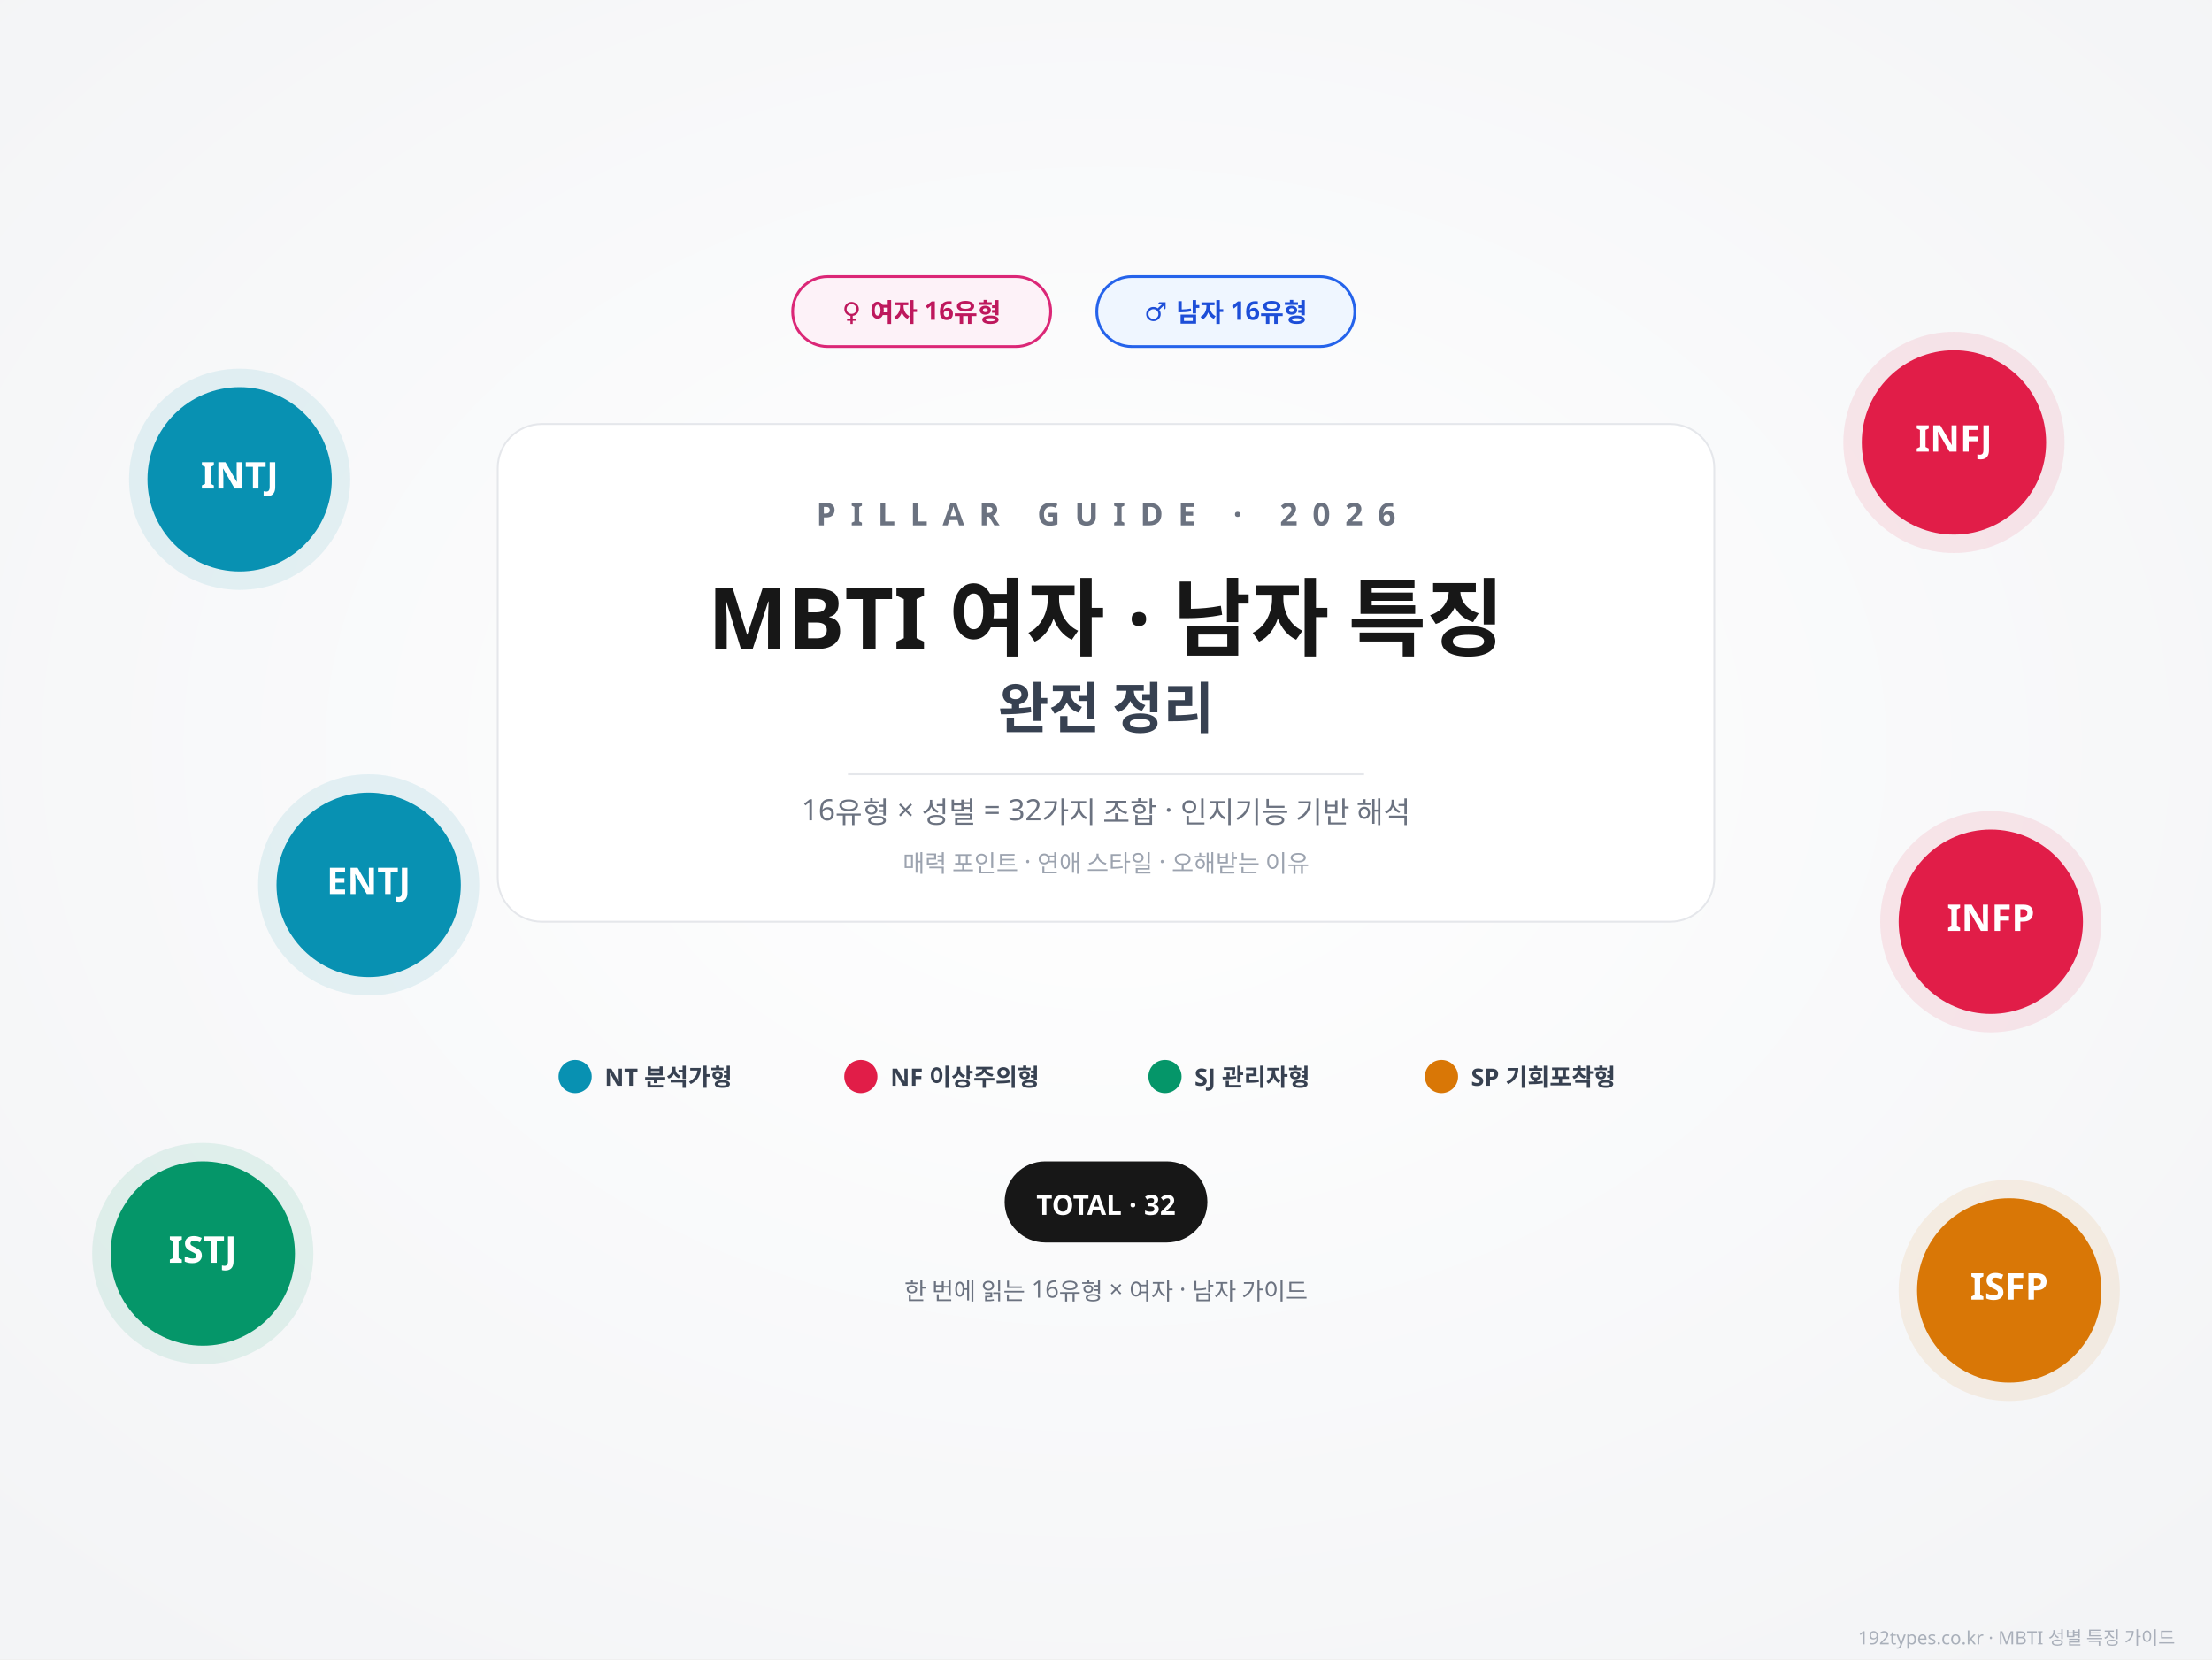
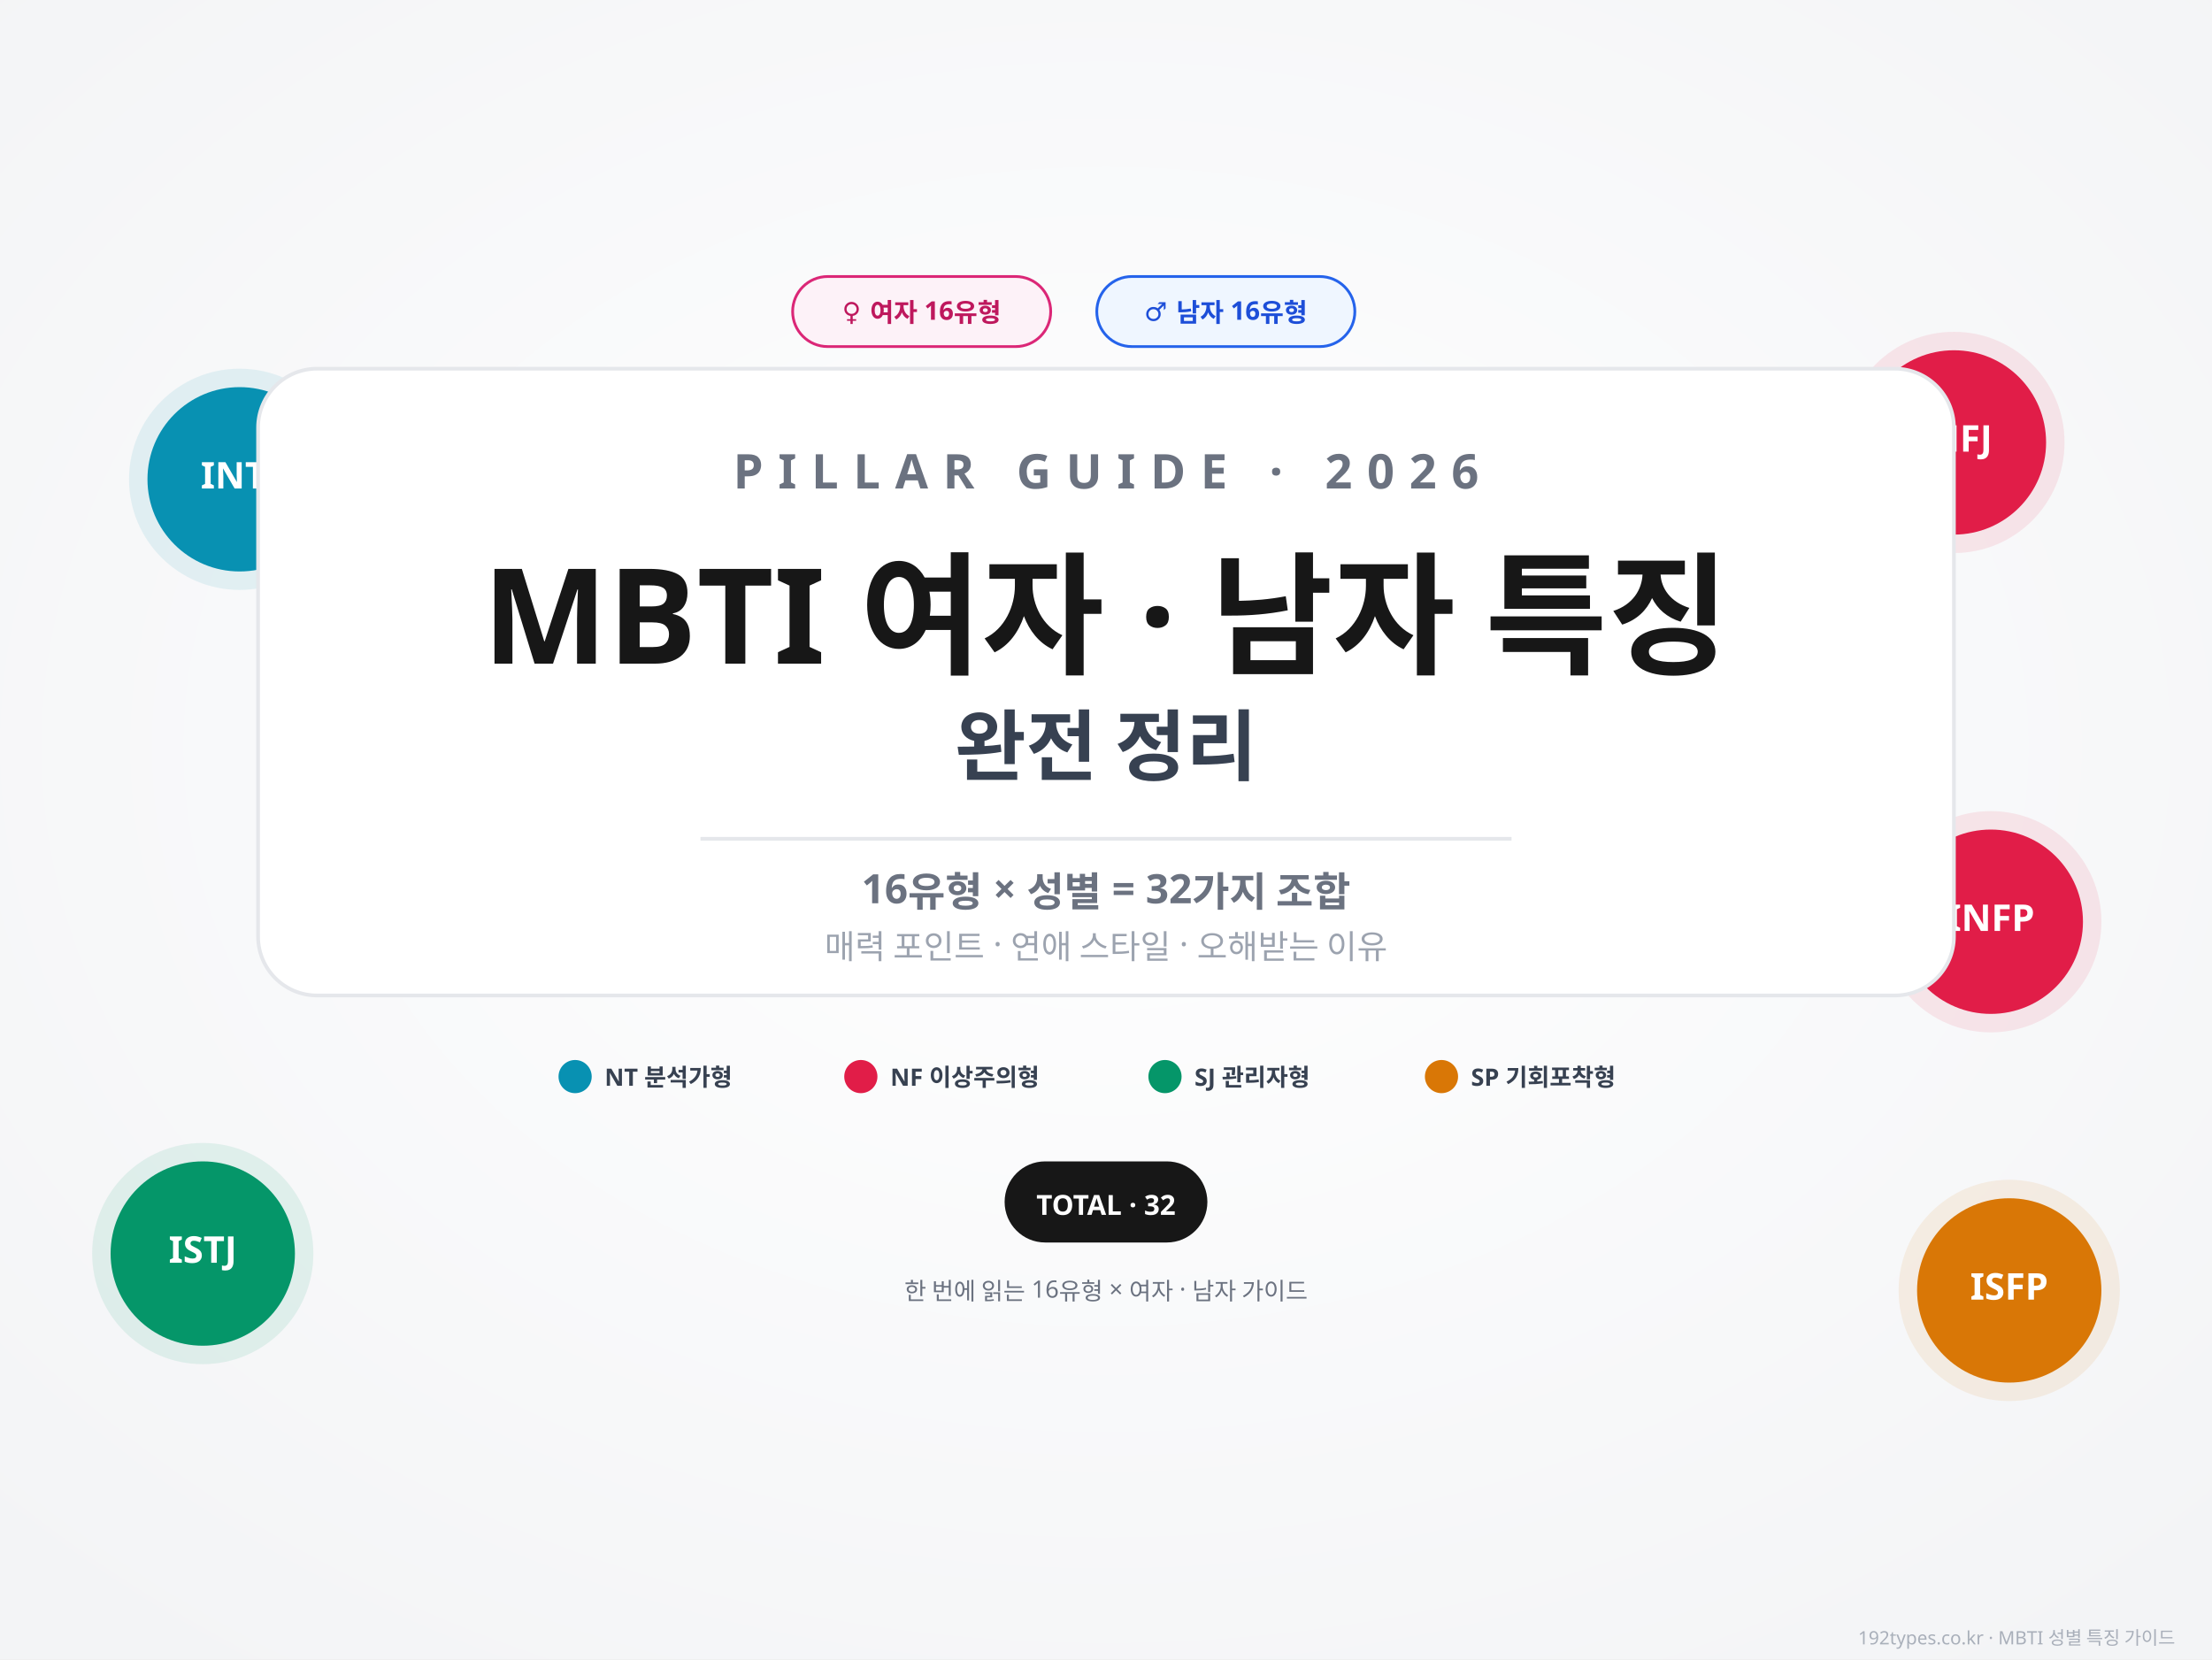
<svg xmlns="http://www.w3.org/2000/svg" viewBox="0 0 1200 900" width="1200" height="900" font-family="'Pretendard', 'Apple SD Gothic Neo', 'Noto Sans KR', system-ui, sans-serif">
  <rect width="1200" height="900" fill="#fafafa" />
  <defs>
    <radialGradient id="hG" cx="50%" cy="45%" r="70%">
      <stop offset="0%" stop-color="#ffffff" />
      <stop offset="100%" stop-color="#f3f4f6" />
    </radialGradient>
  </defs>
  <rect width="1200" height="900" fill="url(#hG)" />
  <circle cx="130" cy="260" r="60" fill="#0891b2" opacity="0.1" />
  <circle cx="130" cy="260" r="50" fill="#0891b2" />
  <text x="130" y="265" text-anchor="middle" font-size="20" font-weight="800" fill="#fff">INTJ</text>
  <circle cx="1060" cy="240" r="60" fill="#e11d48" opacity="0.1" />
  <circle cx="1060" cy="240" r="50" fill="#e11d48" />
  <text x="1060" y="245" text-anchor="middle" font-size="20" font-weight="800" fill="#fff">INFJ</text>
  <circle cx="200" cy="480" r="60" fill="#0891b2" opacity="0.1" />
  <circle cx="200" cy="480" r="50" fill="#0891b2" />
  <text x="200" y="485" text-anchor="middle" font-size="20" font-weight="800" fill="#fff">ENTJ</text>
  <circle cx="1080" cy="500" r="60" fill="#e11d48" opacity="0.1" />
  <circle cx="1080" cy="500" r="50" fill="#e11d48" />
  <text x="1080" y="505" text-anchor="middle" font-size="20" font-weight="800" fill="#fff">INFP</text>
  <circle cx="110" cy="680" r="60" fill="#059669" opacity="0.1" />
  <circle cx="110" cy="680" r="50" fill="#059669" />
  <text x="110" y="685" text-anchor="middle" font-size="20" font-weight="800" fill="#fff">ISTJ</text>
  <circle cx="1090" cy="700" r="60" fill="#d97706" opacity="0.1" />
  <circle cx="1090" cy="700" r="50" fill="#d97706" />
  <text x="1090" y="705" text-anchor="middle" font-size="20" font-weight="800" fill="#fff">ISFP</text>
  <g transform="translate(430, 150)">
    <rect x="0" y="0" width="140" height="38" rx="19" fill="#fdf2f8" stroke="#db2777" stroke-width="1.5" />
    <text x="70" y="24" text-anchor="middle" font-size="14" font-weight="700" fill="#be185d">♀ 여자 16유형</text>
    <rect x="165" y="0" width="140" height="38" rx="19" fill="#eff6ff" stroke="#2563eb" stroke-width="1.5" />
    <text x="235" y="24" text-anchor="middle" font-size="14" font-weight="700" fill="#1d4ed8">♂ 남자 16유형</text>
  </g>
-   <rect x="270" y="230" width="660" height="270" rx="24" fill="#ffffff" stroke="#e5e7eb" stroke-width="1" />
-   <text x="600" y="285" text-anchor="middle" font-size="17" font-weight="600" fill="#6b7280" letter-spacing="8">PILLAR GUIDE · 2026</text>
-   <text x="600" y="352" text-anchor="middle" font-size="46" font-weight="800" fill="#171717">MBTI 여자 · 남자 특징</text>
-   <text x="600" y="395" text-anchor="middle" font-size="30" font-weight="700" fill="#374151">완전 정리</text>
-   <line x1="460" y1="420" x2="740" y2="420" stroke="#e5e7eb" stroke-width="1" />
-   <text x="600" y="445" text-anchor="middle" font-size="16" font-weight="500" fill="#6b7280">16유형 × 성별 = 32가지 조합 · 인지기능 기반 해석</text>
-   <text x="600" y="473" text-anchor="middle" font-size="13" font-weight="500" fill="#9ca3af">매력 포인트 · 연애 스타일 · 오해받는 이유</text>
+   <rect x="140" y="200" width="920" height="340" rx="32" fill="#ffffff" stroke="#e5e7eb" stroke-width="2" />
+   <text x="600" y="265" text-anchor="middle" font-size="26" font-weight="700" fill="#6b7280" letter-spacing="8">PILLAR GUIDE · 2026</text>
+   <text x="600" y="360" text-anchor="middle" font-size="72" font-weight="900" fill="#171717">MBTI 여자 · 남자 특징</text>
+   <text x="600" y="420" text-anchor="middle" font-size="42" font-weight="800" fill="#374151">완전 정리</text>
+   <line x1="380" y1="455" x2="820" y2="455" stroke="#e5e7eb" stroke-width="2" />
+   <text x="600" y="490" text-anchor="middle" font-size="22" font-weight="600" fill="#6b7280">16유형 × 성별 = 32가지 조합</text>
+   <text x="600" y="520" text-anchor="middle" font-size="18" font-weight="500" fill="#9ca3af">매력 포인트 · 연애 스타일 · 오해받는 이유</text>
  <g transform="translate(300, 560)">
    <g transform="translate(0,0)">
      <circle cx="12" cy="24" r="9" fill="#0891b2" />
      <text x="28" y="29" font-size="13" font-weight="600" fill="#374151">NT 분석가형</text>
    </g>
    <g transform="translate(155,0)">
      <circle cx="12" cy="24" r="9" fill="#e11d48" />
      <text x="28" y="29" font-size="13" font-weight="600" fill="#374151">NF 이상주의형</text>
    </g>
    <g transform="translate(320,0)">
      <circle cx="12" cy="24" r="9" fill="#059669" />
      <text x="28" y="29" font-size="13" font-weight="600" fill="#374151">SJ 관리자형</text>
    </g>
    <g transform="translate(470,0)">
      <circle cx="12" cy="24" r="9" fill="#d97706" />
      <text x="28" y="29" font-size="13" font-weight="600" fill="#374151">SP 기회포착형</text>
    </g>
  </g>
  <g transform="translate(545, 630)">
    <rect x="0" y="0" width="110" height="44" rx="22" fill="#171717" />
    <text x="55" y="29" text-anchor="middle" font-size="15" font-weight="800" fill="#fff">TOTAL · 32</text>
  </g>
  <text x="600" y="705" text-anchor="middle" font-size="13" font-weight="500" fill="#6b7280">한 번에 읽는 16유형 × 여자 · 남자 가이드</text>
  <text x="1180" y="892" text-anchor="end" font-size="10" font-weight="500" fill="#9ca3af" opacity="0.85">192types.co.kr · MBTI 성별 특징 가이드</text>
</svg>
